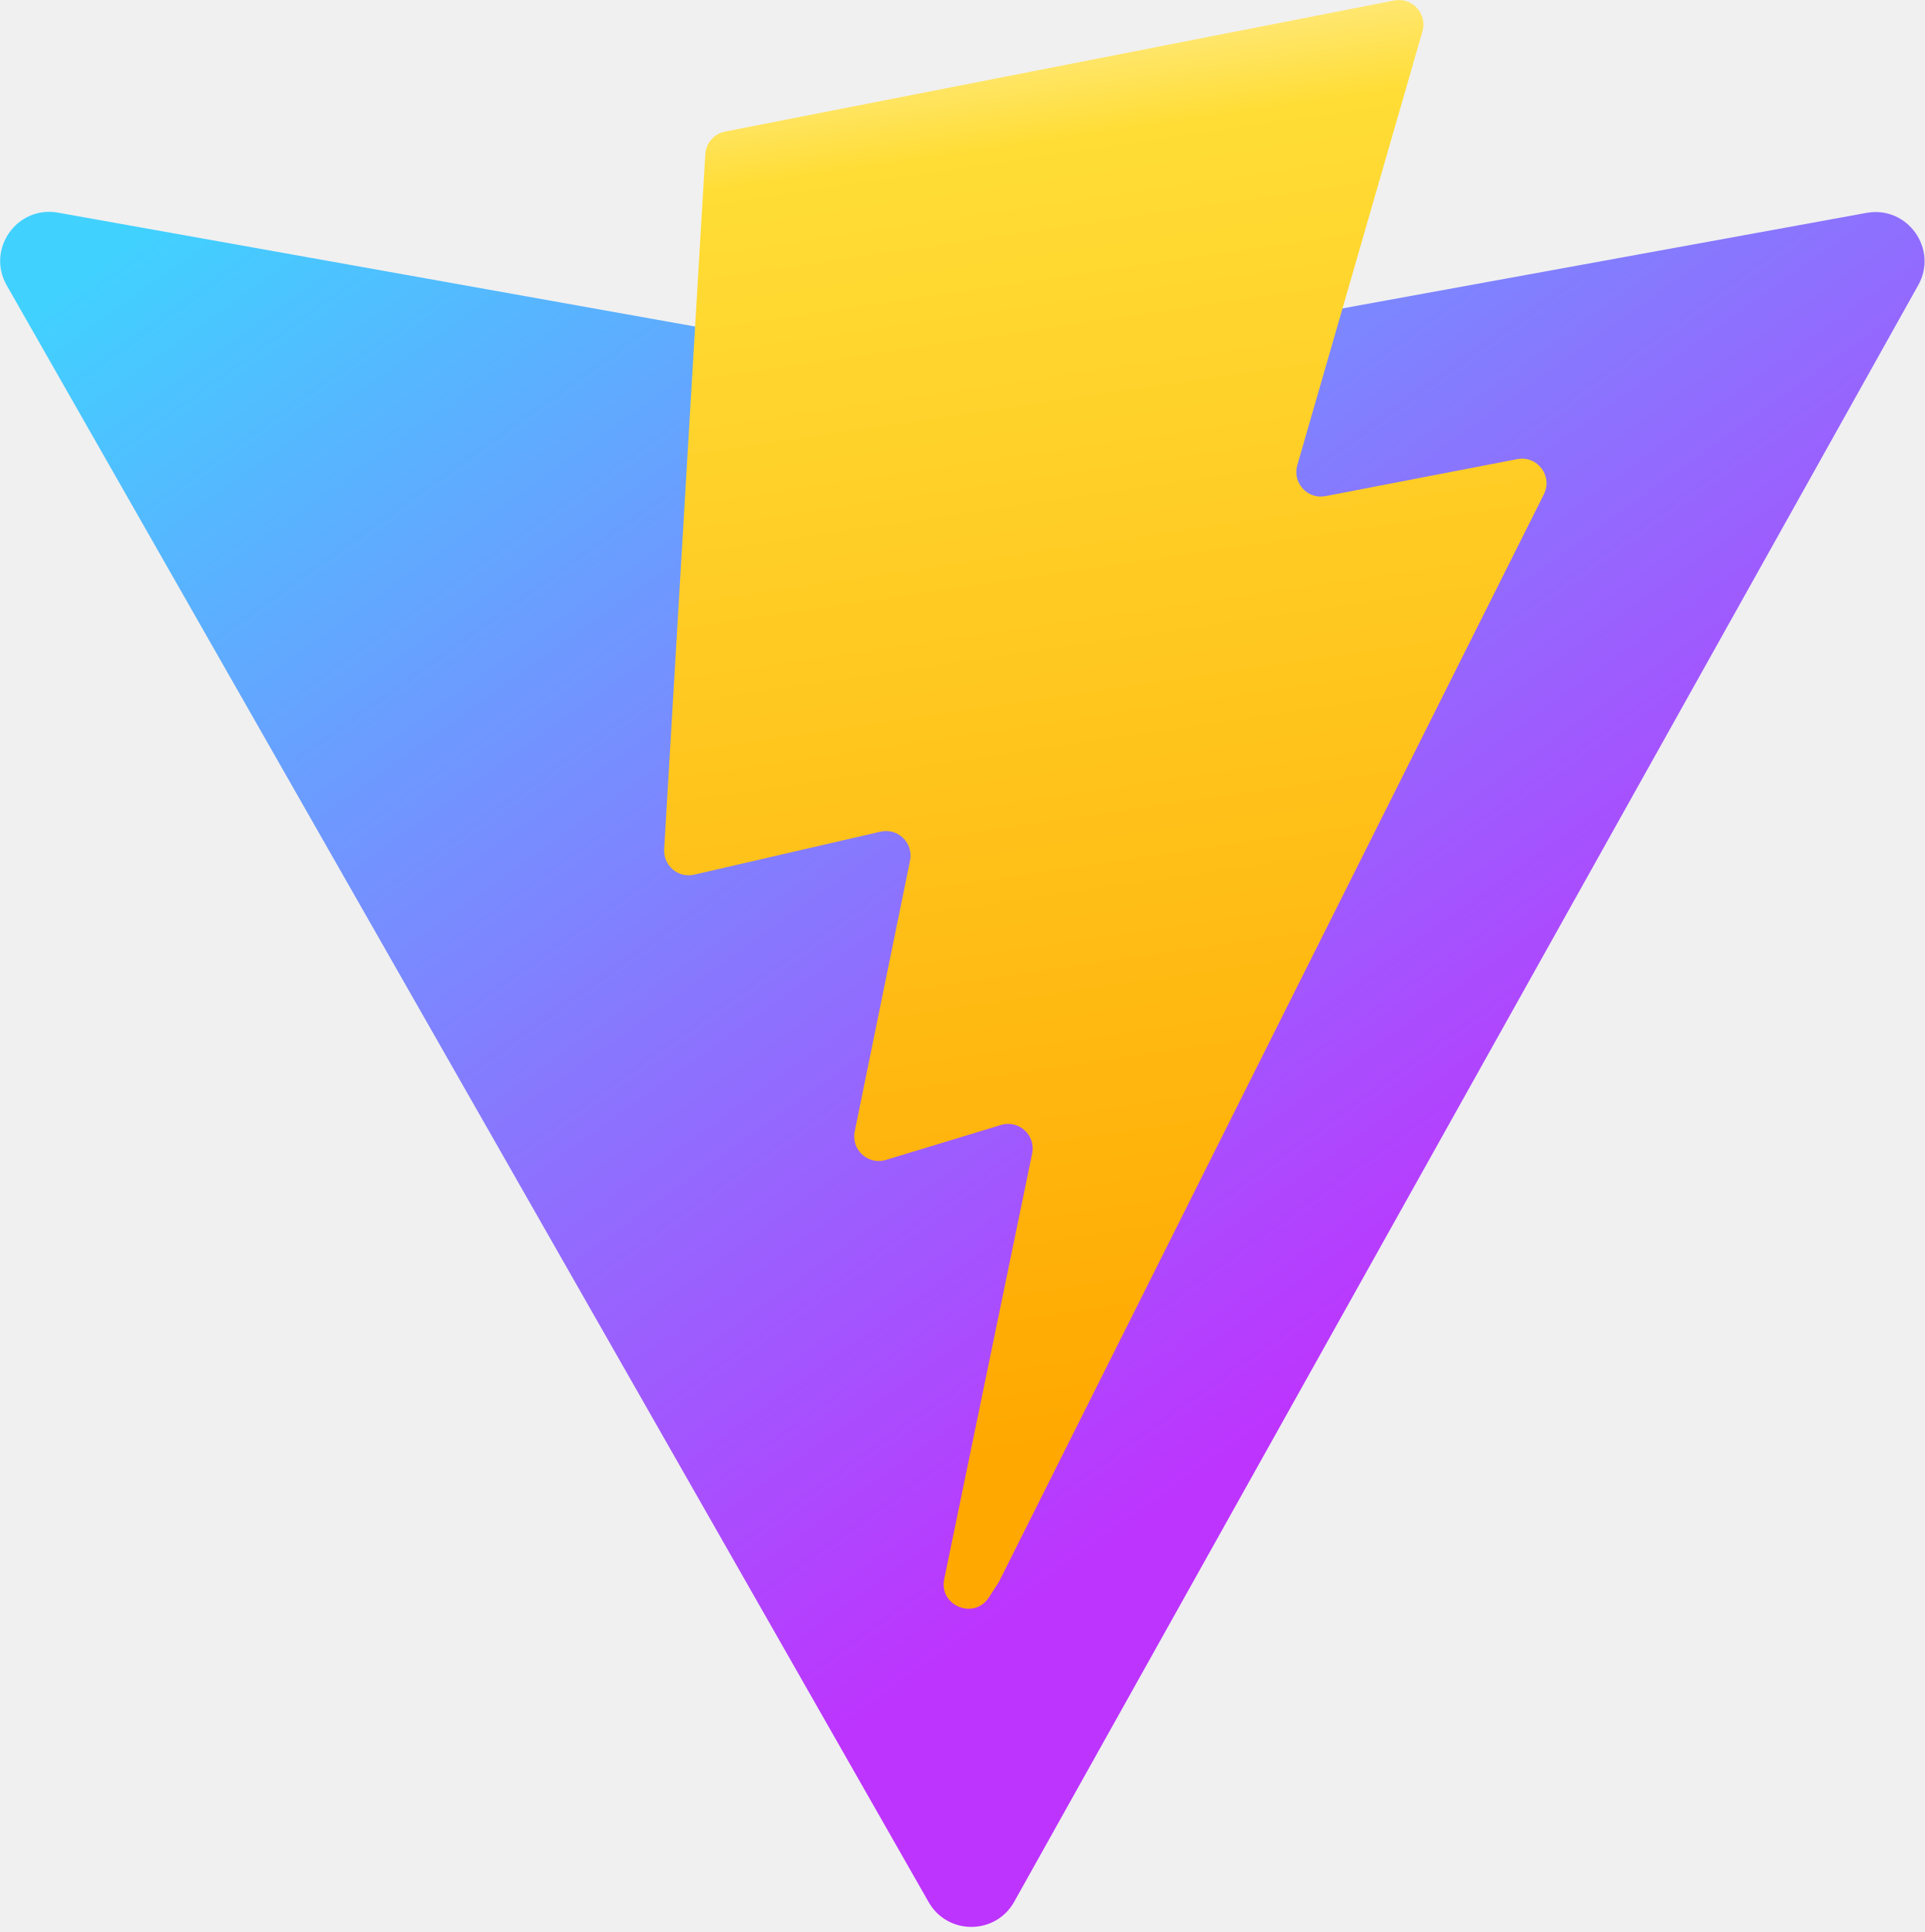
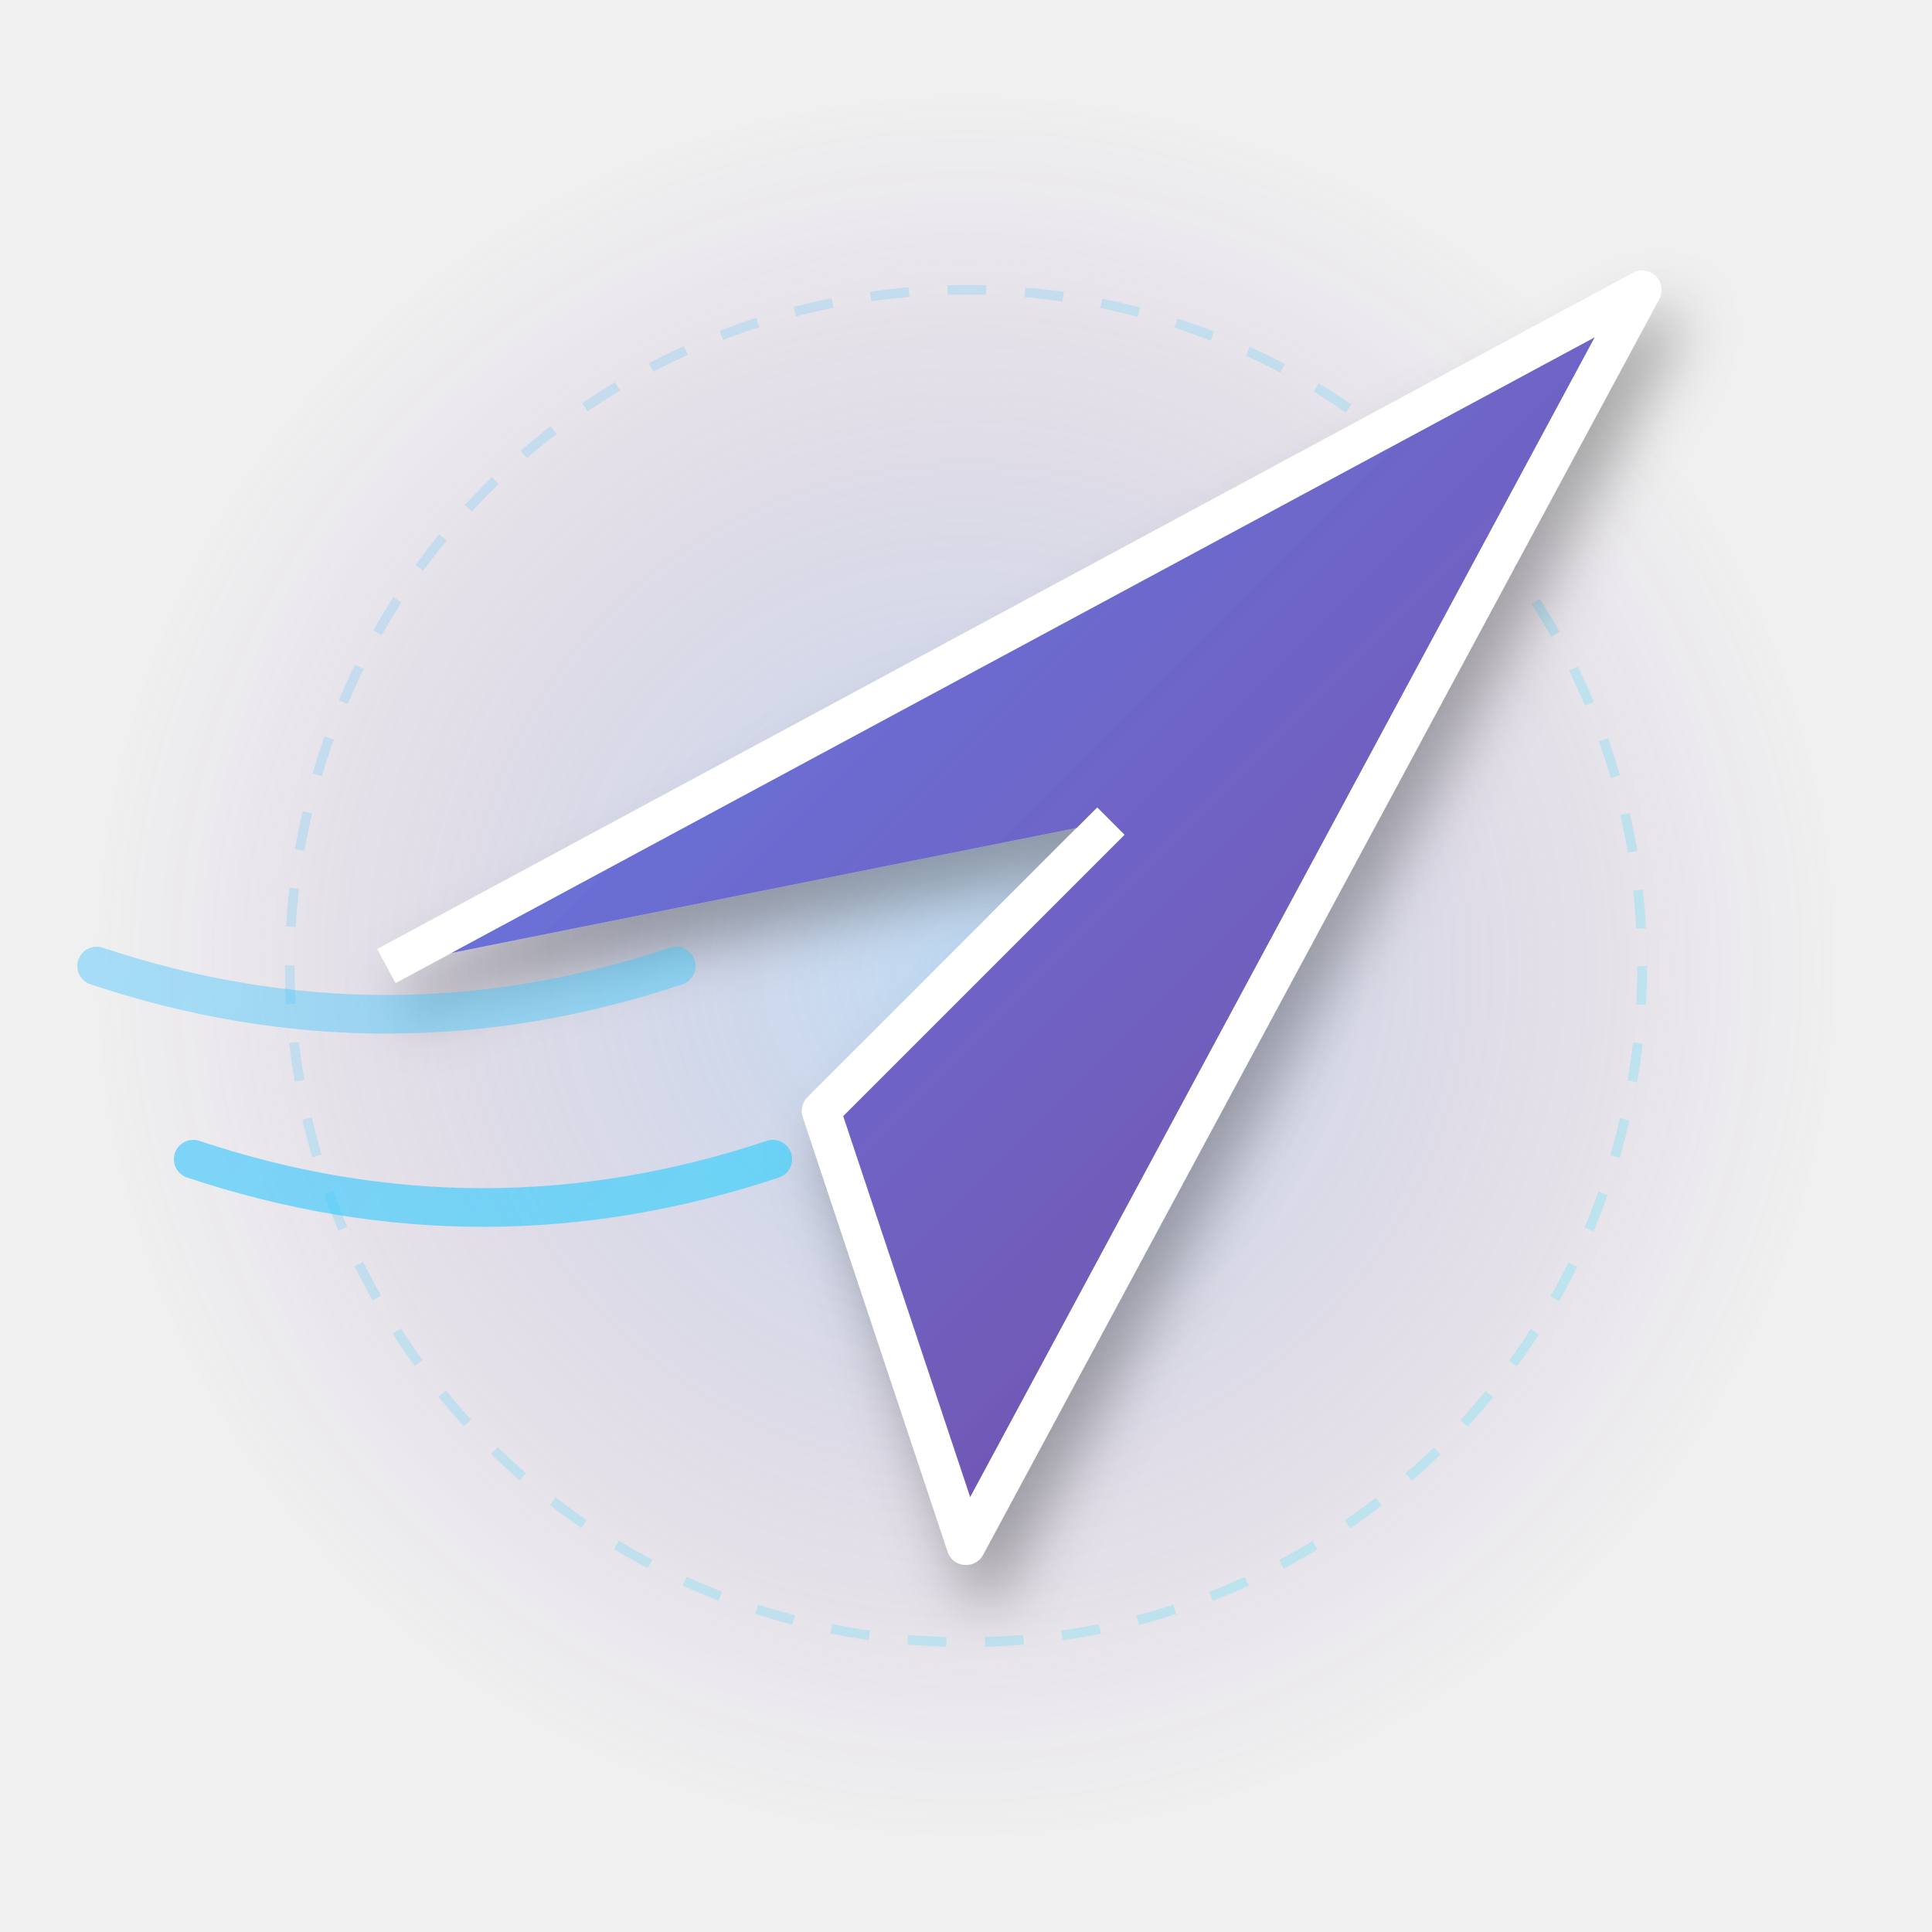
- <svg xmlns="http://www.w3.org/2000/svg" aria-hidden="true" role="img" class="iconify iconify--logos" width="31.88" height="32" preserveAspectRatio="xMidYMid meet" viewBox="0 0 256 257">
+ <svg xmlns="http://www.w3.org/2000/svg" width="200" height="200" viewBox="0 0 200 200" fill="none">
  <defs>
-     <linearGradient id="IconifyId1813088fe1fbc01fb466" x1="-.828%" x2="57.636%" y1="7.652%" y2="78.411%">
-       <stop offset="0%" stop-color="#41D1FF" />
-       <stop offset="100%" stop-color="#BD34FE" />
+     <linearGradient id="grad1" x1="0" y1="0" x2="200" y2="200" gradientUnits="userSpaceOnUse">
+       <stop offset="0%" stop-color="#4facfe" />
+       <stop offset="100%" stop-color="#00f2fe" />
    </linearGradient>
-     <linearGradient id="IconifyId1813088fe1fbc01fb467" x1="43.376%" x2="50.316%" y1="2.242%" y2="89.03%">
-       <stop offset="0%" stop-color="#FFEA83" />
-       <stop offset="8.333%" stop-color="#FFDD35" />
-       <stop offset="100%" stop-color="#FFA800" />
+     <linearGradient id="grad2" x1="40" y1="40" x2="160" y2="160" gradientUnits="userSpaceOnUse">
+       <stop offset="0%" stop-color="#667eea" />
+       <stop offset="100%" stop-color="#764ba2" />
    </linearGradient>
+     <radialGradient id="haloGrad" cx="0.5" cy="0.5" r="0.5" fx="0.5" fy="0.5">
+       <stop offset="0%" stop-color="#4facfe" stop-opacity="0.3" />
+       <stop offset="70%" stop-color="#764ba2" stop-opacity="0.1" />
+       <stop offset="100%" stop-color="#764ba2" stop-opacity="0" />
+     </radialGradient>
+     <filter id="shadow" x="-20%" y="-20%" width="140%" height="140%">
+       <feDropShadow dx="2" dy="4" stdDeviation="3" flood-opacity="0.3" />
+     </filter>
  </defs>
-   <path fill="url(#IconifyId1813088fe1fbc01fb466)" d="M255.153 37.938L134.897 252.976c-2.483 4.44-8.862 4.466-11.382.048L.875 37.958c-2.746-4.814 1.371-10.646 6.827-9.67l120.385 21.517a6.537 6.537 0 0 0 2.322-.004l117.867-21.483c5.438-.991 9.574 4.796 6.877 9.62Z" />
-   <path fill="url(#IconifyId1813088fe1fbc01fb467)" d="M185.432.063L96.44 17.501a3.268 3.268 0 0 0-2.634 3.014l-5.474 92.456a3.268 3.268 0 0 0 3.997 3.378l24.777-5.718c2.318-.535 4.413 1.507 3.936 3.838l-7.361 36.047c-.495 2.426 1.782 4.5 4.151 3.78l15.304-4.649c2.372-.72 4.652 1.36 4.15 3.788l-11.698 56.621c-.732 3.542 3.979 5.473 5.943 2.437l1.313-2.028l72.516-144.72c1.215-2.423-.88-5.186-3.54-4.672l-25.505 4.922c-2.396.462-4.435-1.77-3.759-4.114l16.646-57.705c.677-2.35-1.37-4.583-3.769-4.113Z" />
+   <circle cx="100" cy="100" r="90" fill="url(#haloGrad)" />
+   <circle cx="100" cy="100" r="70" stroke="url(#grad1)" stroke-width="1" stroke-opacity="0.2" stroke-dasharray="4 4" />
+   <path d="M40 100 L170 30 L100 160 L85 115 L115 85" fill="url(#grad2)" stroke="white" stroke-width="4" stroke-linejoin="round" filter="url(#shadow)" />
+   <path d="M20 120 Q50 130 80 120" stroke="url(#grad1)" stroke-width="4" stroke-linecap="round" opacity="0.6" />
+   <path d="M10 100 Q40 110 70 100" stroke="url(#grad1)" stroke-width="4" stroke-linecap="round" opacity="0.4" />
</svg>
